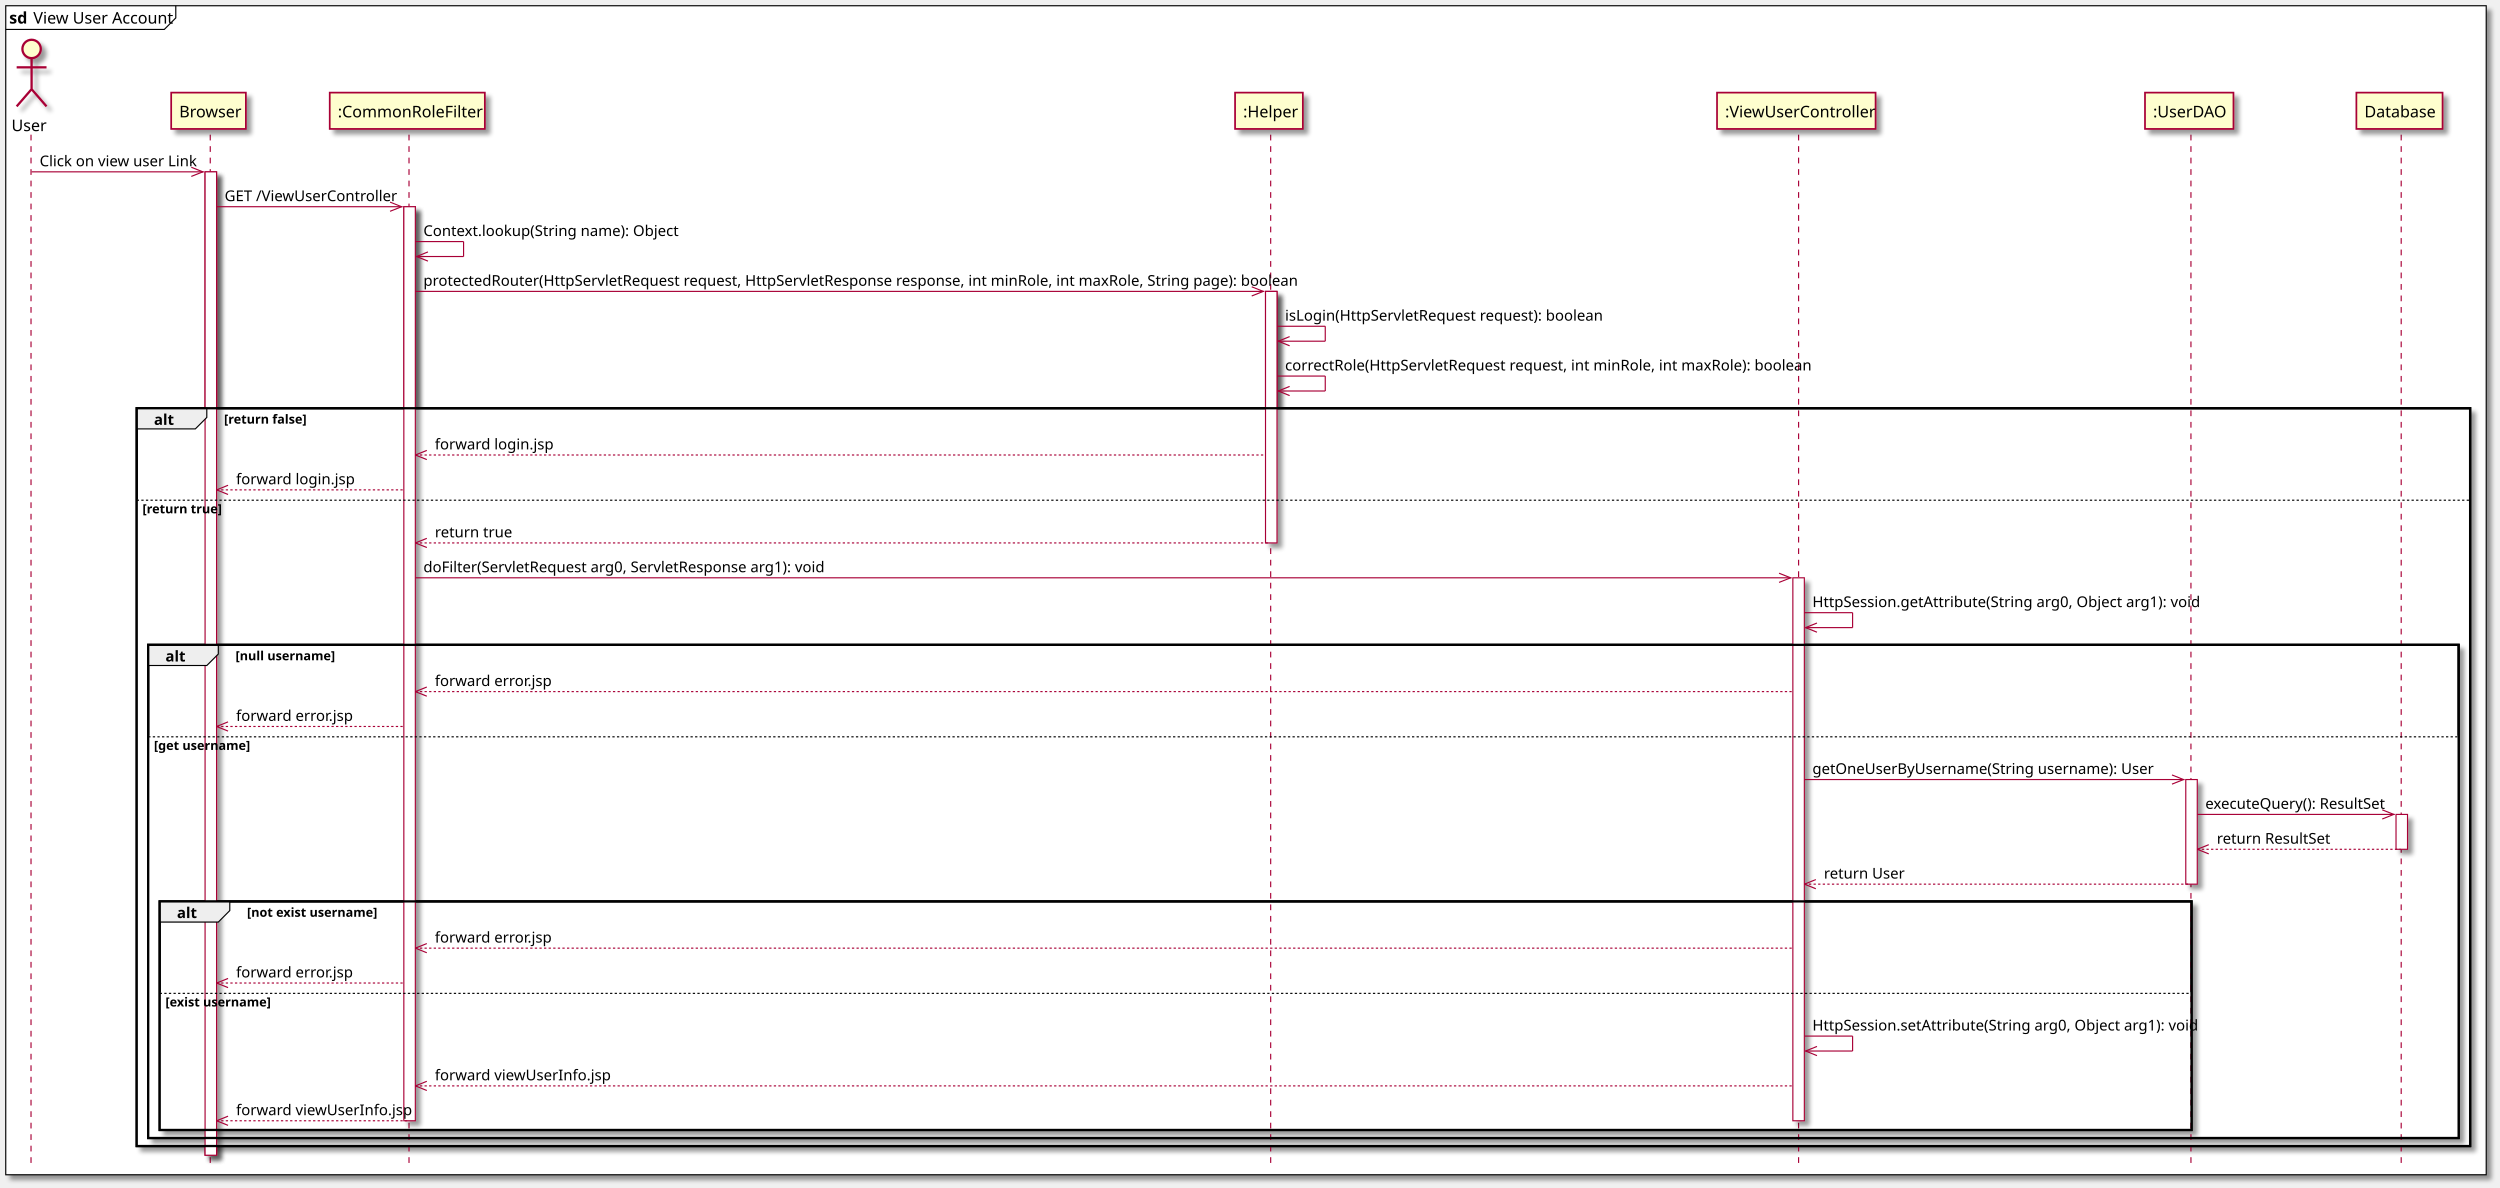
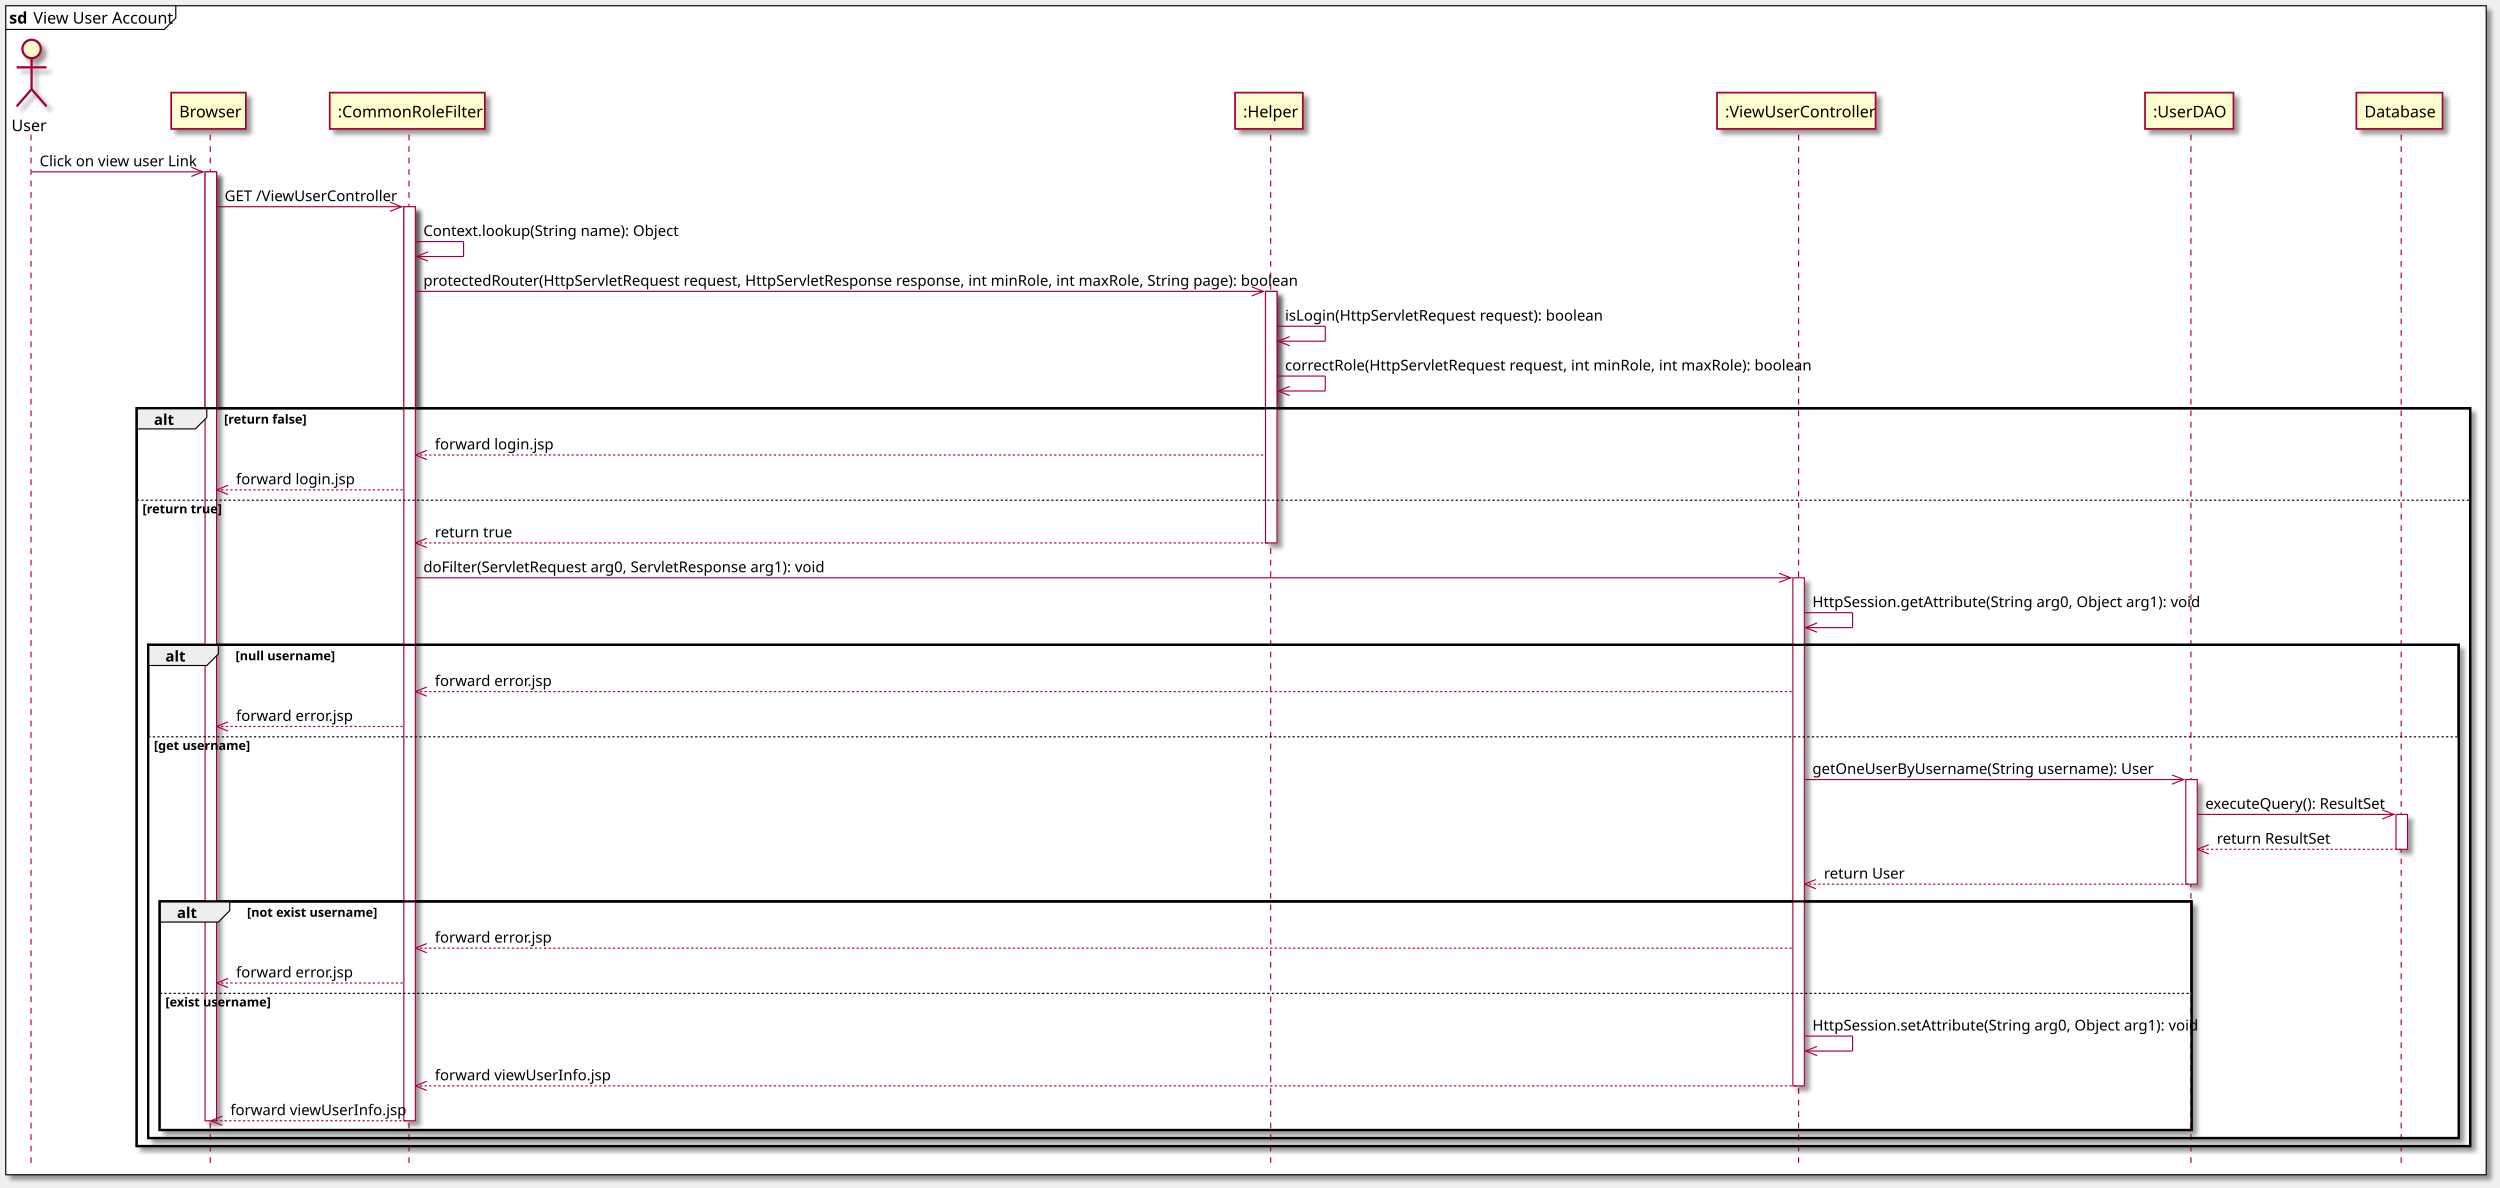
- <svg xmlns="http://www.w3.org/2000/svg" contentScriptType="application/ecmascript" contentStyleType="text/css" height="1034px" preserveAspectRatio="none" style="width:2176px;height:1034px;background:#FFFFFF;" version="1.1" viewBox="0 0 2176 1034" width="2176px" zoomAndPan="magnify">
+ <svg xmlns="http://www.w3.org/2000/svg" contentScriptType="application/ecmascript" contentStyleType="text/css" height="1034px" preserveAspectRatio="none" style="width:2176px;height:1034px;" version="1.1" viewBox="0 0 2176 1034" width="2176px" zoomAndPan="magnify">
  <defs>
-     <filter height="300%" id="f1newy3rkcxmeh" width="300%" x="-1" y="-1">
+     <filter height="300%" id="f18k396l4taob0" width="300%" x="-1" y="-1">
      <feGaussianBlur result="blurOut" stdDeviation="2.0" />
      <feColorMatrix in="blurOut" result="blurOut2" type="matrix" values="0 0 0 0 0 0 0 0 0 0 0 0 0 0 0 0 0 0 .4 0" />
      <feOffset dx="4.0" dy="4.0" in="blurOut2" result="blurOut3" />
      <feBlend in="SourceGraphic" in2="blurOut3" mode="normal" />
    </filter>
  </defs>
  <g>
-     <rect fill="#FFFFFF" filter="url(#f1newy3rkcxmeh)" height="1017.516" style="stroke:#000000;stroke-width:1.0;" width="2159" x="5" y="5" />
+     <rect fill="#FFFFFF" filter="url(#f18k396l4taob0)" height="1017.516" style="stroke:#000000;stroke-width:1.0;" width="2159" x="5" y="5" />
    <path d="M153,5 L153,15.609 L143,25.609 L5,25.609 " fill="none" style="stroke:#000000;stroke-width:1.0;" />
    <text fill="#000000" font-family="sans-serif" font-size="14" font-weight="bold" lengthAdjust="spacing" textLength="17" x="8" y="20.533">sd</text>
    <text fill="#000000" font-family="sans-serif" font-size="14" lengthAdjust="spacing" textLength="117" x="29" y="20.533">View User Account</text>
-     <rect fill="#FFFFFF" filter="url(#f1newy3rkcxmeh)" height="855.945" style="stroke:#A80036;stroke-width:1.0;" width="10" x="178.5" y="149.57" />
-     <rect fill="#FFFFFF" filter="url(#f1newy3rkcxmeh)" height="795.594" style="stroke:#A80036;stroke-width:1.0;" width="10" x="351.5" y="179.922" />
-     <rect fill="#FFFFFF" filter="url(#f1newy3rkcxmeh)" height="218.945" style="stroke:#A80036;stroke-width:1.0;" width="10" x="1101.5" y="253.625" />
-     <rect fill="#FFFFFF" filter="url(#f1newy3rkcxmeh)" height="472.594" style="stroke:#A80036;stroke-width:1.0;" width="10" x="1560.5" y="502.922" />
-     <rect fill="#FFFFFF" filter="url(#f1newy3rkcxmeh)" height="91.055" style="stroke:#A80036;stroke-width:1.0;" width="10" x="1902.5" y="678.516" />
-     <rect fill="#FFFFFF" filter="url(#f1newy3rkcxmeh)" height="30.352" style="stroke:#A80036;stroke-width:1.0;" width="10" x="2085.5" y="708.867" />
-     <rect fill="#FFFFFF" filter="url(#f1newy3rkcxmeh)" height="642.188" style="stroke:#000000;stroke-width:2.0;" width="2031" x="119" y="355.328" />
+     <rect fill="#FFFFFF" filter="url(#f18k396l4taob0)" height="825.945" style="stroke:#A80036;stroke-width:1.0;" width="10" x="178.5" y="149.57" />
+     <rect fill="#FFFFFF" filter="url(#f18k396l4taob0)" height="795.594" style="stroke:#A80036;stroke-width:1.0;" width="10" x="351.5" y="179.922" />
+     <rect fill="#FFFFFF" filter="url(#f18k396l4taob0)" height="218.945" style="stroke:#A80036;stroke-width:1.0;" width="10" x="1101.5" y="253.625" />
+     <rect fill="#FFFFFF" filter="url(#f18k396l4taob0)" height="442.242" style="stroke:#A80036;stroke-width:1.0;" width="10" x="1560.5" y="502.922" />
+     <rect fill="#FFFFFF" filter="url(#f18k396l4taob0)" height="91.055" style="stroke:#A80036;stroke-width:1.0;" width="10" x="1902.5" y="678.516" />
+     <rect fill="#FFFFFF" filter="url(#f18k396l4taob0)" height="30.352" style="stroke:#A80036;stroke-width:1.0;" width="10" x="2085.5" y="708.867" />
+     <rect fill="#FFFFFF" filter="url(#f18k396l4taob0)" height="642.188" style="stroke:#000000;stroke-width:2.0;" width="2031" x="119" y="355.328" />
    <rect fill="#FFFFFF" height="563.133" style="stroke:none;stroke-width:1.0;" width="2031" x="119" y="434.383" />
-     <rect fill="#FFFFFF" filter="url(#f1newy3rkcxmeh)" height="429.242" style="stroke:#000000;stroke-width:2.0;" width="2011" x="129" y="561.273" />
+     <rect fill="#FFFFFF" filter="url(#f18k396l4taob0)" height="429.242" style="stroke:#000000;stroke-width:2.0;" width="2011" x="129" y="561.273" />
    <rect fill="#FFFFFF" height="350.188" style="stroke:none;stroke-width:1.0;" width="2011" x="129" y="640.328" />
-     <rect fill="#FFFFFF" filter="url(#f1newy3rkcxmeh)" height="198.945" style="stroke:#000000;stroke-width:2.0;" width="1768.5" x="139" y="784.57" />
+     <rect fill="#FFFFFF" filter="url(#f18k396l4taob0)" height="198.945" style="stroke:#000000;stroke-width:2.0;" width="1768.5" x="139" y="784.57" />
    <rect fill="#FFFFFF" height="119.891" style="stroke:none;stroke-width:1.0;" width="1768.5" x="139" y="863.625" />
    <line style="stroke:#A80036;stroke-width:1.0;stroke-dasharray:5.0,5.0;" x1="27" x2="27" y1="117.219" y2="1014.516" />
    <line style="stroke:#A80036;stroke-width:1.0;stroke-dasharray:5.0,5.0;" x1="183" x2="183" y1="117.219" y2="1014.516" />
    <line style="stroke:#A80036;stroke-width:1.0;stroke-dasharray:5.0,5.0;" x1="356" x2="356" y1="117.219" y2="1014.516" />
    <line style="stroke:#A80036;stroke-width:1.0;stroke-dasharray:5.0,5.0;" x1="1106" x2="1106" y1="117.219" y2="1014.516" />
    <line style="stroke:#A80036;stroke-width:1.0;stroke-dasharray:5.0,5.0;" x1="1565.5" x2="1565.5" y1="117.219" y2="1014.516" />
    <line style="stroke:#A80036;stroke-width:1.0;stroke-dasharray:5.0,5.0;" x1="1907" x2="1907" y1="117.219" y2="1014.516" />
    <line style="stroke:#A80036;stroke-width:1.0;stroke-dasharray:5.0,5.0;" x1="2090" x2="2090" y1="117.219" y2="1014.516" />
    <text fill="#000000" font-family="sans-serif" font-size="14" lengthAdjust="spacing" textLength="29" x="10" y="114.143">User</text>
-     <ellipse cx="27.5" cy="42.609" fill="#FEFECE" filter="url(#f1newy3rkcxmeh)" rx="8" ry="8" style="stroke:#A80036;stroke-width:2.0;" />
-     <path d="M27.5,50.609 L27.5,77.609 M14.5,58.609 L40.5,58.609 M27.5,77.609 L14.5,92.609 M27.5,77.609 L40.5,92.609 " fill="none" filter="url(#f1newy3rkcxmeh)" style="stroke:#A80036;stroke-width:2.0;" />
-     <rect fill="#FEFECE" filter="url(#f1newy3rkcxmeh)" height="31.609" style="stroke:#A80036;stroke-width:1.5;" width="65" x="149" y="80.609" />
+     <ellipse cx="27.5" cy="42.609" fill="#FEFECE" filter="url(#f18k396l4taob0)" rx="8" ry="8" style="stroke:#A80036;stroke-width:2.0;" />
+     <path d="M27.5,50.609 L27.5,77.609 M14.5,58.609 L40.5,58.609 M27.5,77.609 L14.5,92.609 M27.5,77.609 L40.5,92.609 " fill="none" filter="url(#f18k396l4taob0)" style="stroke:#A80036;stroke-width:2.0;" />
+     <rect fill="#FEFECE" filter="url(#f18k396l4taob0)" height="31.609" style="stroke:#A80036;stroke-width:1.5;" width="65" x="149" y="80.609" />
    <text fill="#000000" font-family="sans-serif" font-size="14" lengthAdjust="spacing" textLength="51" x="156" y="102.143">Browser</text>
-     <rect fill="#FEFECE" filter="url(#f1newy3rkcxmeh)" height="31.609" style="stroke:#A80036;stroke-width:1.5;" width="135" x="287" y="80.609" />
+     <rect fill="#FEFECE" filter="url(#f18k396l4taob0)" height="31.609" style="stroke:#A80036;stroke-width:1.5;" width="135" x="287" y="80.609" />
    <text fill="#000000" font-family="sans-serif" font-size="14" lengthAdjust="spacing" textLength="121" x="294" y="102.143">:CommonRoleFilter</text>
-     <rect fill="#FEFECE" filter="url(#f1newy3rkcxmeh)" height="31.609" style="stroke:#A80036;stroke-width:1.5;" width="59" x="1075" y="80.609" />
+     <rect fill="#FEFECE" filter="url(#f18k396l4taob0)" height="31.609" style="stroke:#A80036;stroke-width:1.5;" width="59" x="1075" y="80.609" />
    <text fill="#000000" font-family="sans-serif" font-size="14" lengthAdjust="spacing" textLength="45" x="1082" y="102.143">:Helper</text>
-     <rect fill="#FEFECE" filter="url(#f1newy3rkcxmeh)" height="31.609" style="stroke:#A80036;stroke-width:1.5;" width="138" x="1494.5" y="80.609" />
+     <rect fill="#FEFECE" filter="url(#f18k396l4taob0)" height="31.609" style="stroke:#A80036;stroke-width:1.5;" width="138" x="1494.5" y="80.609" />
    <text fill="#000000" font-family="sans-serif" font-size="14" lengthAdjust="spacing" textLength="124" x="1501.5" y="102.143">:ViewUserController</text>
-     <rect fill="#FEFECE" filter="url(#f1newy3rkcxmeh)" height="31.609" style="stroke:#A80036;stroke-width:1.5;" width="77" x="1867" y="80.609" />
+     <rect fill="#FEFECE" filter="url(#f18k396l4taob0)" height="31.609" style="stroke:#A80036;stroke-width:1.5;" width="77" x="1867" y="80.609" />
    <text fill="#000000" font-family="sans-serif" font-size="14" lengthAdjust="spacing" textLength="63" x="1874" y="102.143">:UserDAO</text>
-     <rect fill="#FEFECE" filter="url(#f1newy3rkcxmeh)" height="31.609" style="stroke:#A80036;stroke-width:1.5;" width="75" x="2051" y="80.609" />
+     <rect fill="#FEFECE" filter="url(#f18k396l4taob0)" height="31.609" style="stroke:#A80036;stroke-width:1.5;" width="75" x="2051" y="80.609" />
    <text fill="#000000" font-family="sans-serif" font-size="14" lengthAdjust="spacing" textLength="61" x="2058" y="102.143">Database</text>
-     <rect fill="#FFFFFF" filter="url(#f1newy3rkcxmeh)" height="855.945" style="stroke:#A80036;stroke-width:1.0;" width="10" x="178.5" y="149.57" />
-     <rect fill="#FFFFFF" filter="url(#f1newy3rkcxmeh)" height="795.594" style="stroke:#A80036;stroke-width:1.0;" width="10" x="351.5" y="179.922" />
-     <rect fill="#FFFFFF" filter="url(#f1newy3rkcxmeh)" height="218.945" style="stroke:#A80036;stroke-width:1.0;" width="10" x="1101.5" y="253.625" />
-     <rect fill="#FFFFFF" filter="url(#f1newy3rkcxmeh)" height="472.594" style="stroke:#A80036;stroke-width:1.0;" width="10" x="1560.5" y="502.922" />
-     <rect fill="#FFFFFF" filter="url(#f1newy3rkcxmeh)" height="91.055" style="stroke:#A80036;stroke-width:1.0;" width="10" x="1902.5" y="678.516" />
-     <rect fill="#FFFFFF" filter="url(#f1newy3rkcxmeh)" height="30.352" style="stroke:#A80036;stroke-width:1.0;" width="10" x="2085.5" y="708.867" />
+     <rect fill="#FFFFFF" filter="url(#f18k396l4taob0)" height="825.945" style="stroke:#A80036;stroke-width:1.0;" width="10" x="178.5" y="149.57" />
+     <rect fill="#FFFFFF" filter="url(#f18k396l4taob0)" height="795.594" style="stroke:#A80036;stroke-width:1.0;" width="10" x="351.5" y="179.922" />
+     <rect fill="#FFFFFF" filter="url(#f18k396l4taob0)" height="218.945" style="stroke:#A80036;stroke-width:1.0;" width="10" x="1101.5" y="253.625" />
+     <rect fill="#FFFFFF" filter="url(#f18k396l4taob0)" height="442.242" style="stroke:#A80036;stroke-width:1.0;" width="10" x="1560.5" y="502.922" />
+     <rect fill="#FFFFFF" filter="url(#f18k396l4taob0)" height="91.055" style="stroke:#A80036;stroke-width:1.0;" width="10" x="1902.5" y="678.516" />
+     <rect fill="#FFFFFF" filter="url(#f18k396l4taob0)" height="30.352" style="stroke:#A80036;stroke-width:1.0;" width="10" x="2085.5" y="708.867" />
    <line style="stroke:#A80036;stroke-width:1.0;" x1="176.5" x2="166.5" y1="149.57" y2="145.57" />
    <line style="stroke:#A80036;stroke-width:1.0;" x1="176.5" x2="166.5" y1="149.57" y2="153.57" />
    <line style="stroke:#A80036;stroke-width:1.0;" x1="27.5" x2="177.5" y1="149.57" y2="149.57" />
    <text fill="#000000" font-family="sans-serif" font-size="13" lengthAdjust="spacing" textLength="132" x="34.5" y="144.714">Click on view user Link</text>
    <line style="stroke:#A80036;stroke-width:1.0;" x1="349.5" x2="339.5" y1="179.922" y2="175.922" />
    <line style="stroke:#A80036;stroke-width:1.0;" x1="349.5" x2="339.5" y1="179.922" y2="183.922" />
    <line style="stroke:#A80036;stroke-width:1.0;" x1="188.5" x2="350.5" y1="179.922" y2="179.922" />
    <text fill="#000000" font-family="sans-serif" font-size="13" lengthAdjust="spacing" textLength="144" x="195.5" y="175.065">GET /ViewUserController</text>
    <line style="stroke:#A80036;stroke-width:1.0;" x1="361.5" x2="403.5" y1="210.273" y2="210.273" />
    <line style="stroke:#A80036;stroke-width:1.0;" x1="403.5" x2="403.5" y1="210.273" y2="223.273" />
    <line style="stroke:#A80036;stroke-width:1.0;" x1="362.5" x2="403.5" y1="223.273" y2="223.273" />
    <line style="stroke:#A80036;stroke-width:1.0;" x1="362.5" x2="372.5" y1="223.273" y2="219.273" />
    <line style="stroke:#A80036;stroke-width:1.0;" x1="362.5" x2="372.5" y1="223.273" y2="227.273" />
    <text fill="#000000" font-family="sans-serif" font-size="13" lengthAdjust="spacing" textLength="211" x="368.5" y="205.417">Context.lookup(String name): Object</text>
    <line style="stroke:#A80036;stroke-width:1.0;" x1="1099.5" x2="1089.5" y1="253.625" y2="249.625" />
    <line style="stroke:#A80036;stroke-width:1.0;" x1="1099.5" x2="1089.5" y1="253.625" y2="257.625" />
    <line style="stroke:#A80036;stroke-width:1.0;" x1="361.5" x2="1100.5" y1="253.625" y2="253.625" />
    <text fill="#000000" font-family="sans-serif" font-size="13" lengthAdjust="spacing" textLength="721" x="368.5" y="248.769">protectedRouter(HttpServletRequest request, HttpServletResponse response, int minRole, int maxRole, String page): boolean</text>
    <line style="stroke:#A80036;stroke-width:1.0;" x1="1111.5" x2="1153.5" y1="283.977" y2="283.977" />
    <line style="stroke:#A80036;stroke-width:1.0;" x1="1153.5" x2="1153.5" y1="283.977" y2="296.977" />
    <line style="stroke:#A80036;stroke-width:1.0;" x1="1112.5" x2="1153.5" y1="296.977" y2="296.977" />
    <line style="stroke:#A80036;stroke-width:1.0;" x1="1112.5" x2="1122.5" y1="296.977" y2="292.977" />
    <line style="stroke:#A80036;stroke-width:1.0;" x1="1112.5" x2="1122.5" y1="296.977" y2="300.977" />
    <text fill="#000000" font-family="sans-serif" font-size="13" lengthAdjust="spacing" textLength="260" x="1118.5" y="279.12">isLogin(HttpServletRequest request): boolean</text>
    <line style="stroke:#A80036;stroke-width:1.0;" x1="1111.5" x2="1153.5" y1="327.328" y2="327.328" />
    <line style="stroke:#A80036;stroke-width:1.0;" x1="1153.5" x2="1153.5" y1="327.328" y2="340.328" />
    <line style="stroke:#A80036;stroke-width:1.0;" x1="1112.5" x2="1153.5" y1="340.328" y2="340.328" />
    <line style="stroke:#A80036;stroke-width:1.0;" x1="1112.5" x2="1122.5" y1="340.328" y2="336.328" />
    <line style="stroke:#A80036;stroke-width:1.0;" x1="1112.5" x2="1122.5" y1="340.328" y2="344.328" />
    <text fill="#000000" font-family="sans-serif" font-size="13" lengthAdjust="spacing" textLength="435" x="1118.5" y="322.472">correctRole(HttpServletRequest request, int minRole, int maxRole): boolean</text>
    <path d="M119,355.328 L180,355.328 L180,363.328 L170,373.328 L119,373.328 L119,355.328 " fill="#EEEEEE" style="stroke:#000000;stroke-width:1.0;" />
    <rect fill="none" height="642.188" style="stroke:#000000;stroke-width:2.0;" width="2031" x="119" y="355.328" />
    <text fill="#000000" font-family="sans-serif" font-size="13" font-weight="bold" lengthAdjust="spacing" textLength="16" x="134" y="369.823">alt</text>
    <text fill="#000000" font-family="sans-serif" font-size="11" font-weight="bold" lengthAdjust="spacing" textLength="73" x="195" y="368.747">[return false]</text>
    <line style="stroke:#A80036;stroke-width:1.0;" x1="361.5" x2="371.5" y1="396.031" y2="392.031" />
    <line style="stroke:#A80036;stroke-width:1.0;" x1="361.5" x2="371.5" y1="396.031" y2="400.031" />
    <line style="stroke:#A80036;stroke-width:1.0;stroke-dasharray:2.0,2.0;" x1="361.5" x2="1100.5" y1="396.031" y2="396.031" />
    <text fill="#000000" font-family="sans-serif" font-size="13" lengthAdjust="spacing" textLength="93" x="378.5" y="391.175">forward login.jsp</text>
    <line style="stroke:#A80036;stroke-width:1.0;" x1="188.5" x2="198.5" y1="426.383" y2="422.383" />
    <line style="stroke:#A80036;stroke-width:1.0;" x1="188.5" x2="198.5" y1="426.383" y2="430.383" />
    <line style="stroke:#A80036;stroke-width:1.0;stroke-dasharray:2.0,2.0;" x1="188.5" x2="350.5" y1="426.383" y2="426.383" />
    <text fill="#000000" font-family="sans-serif" font-size="13" lengthAdjust="spacing" textLength="93" x="205.5" y="421.526">forward login.jsp</text>
    <line style="stroke:#000000;stroke-width:1.0;stroke-dasharray:2.0,2.0;" x1="119" x2="2150" y1="435.383" y2="435.383" />
    <text fill="#000000" font-family="sans-serif" font-size="11" font-weight="bold" lengthAdjust="spacing" textLength="69" x="124" y="446.802">[return true]</text>
    <line style="stroke:#A80036;stroke-width:1.0;" x1="361.5" x2="371.5" y1="472.57" y2="468.57" />
    <line style="stroke:#A80036;stroke-width:1.0;" x1="361.5" x2="371.5" y1="472.57" y2="476.57" />
    <line style="stroke:#A80036;stroke-width:1.0;stroke-dasharray:2.0,2.0;" x1="361.5" x2="1105.5" y1="472.57" y2="472.57" />
    <text fill="#000000" font-family="sans-serif" font-size="13" lengthAdjust="spacing" textLength="59" x="378.5" y="467.714">return true</text>
    <line style="stroke:#A80036;stroke-width:1.0;" x1="1558.5" x2="1548.5" y1="502.922" y2="498.922" />
    <line style="stroke:#A80036;stroke-width:1.0;" x1="1558.5" x2="1548.5" y1="502.922" y2="506.922" />
    <line style="stroke:#A80036;stroke-width:1.0;" x1="361.5" x2="1559.5" y1="502.922" y2="502.922" />
    <text fill="#000000" font-family="sans-serif" font-size="13" lengthAdjust="spacing" textLength="331" x="368.5" y="498.065">doFilter(ServletRequest arg0, ServletResponse arg1): void</text>
    <line style="stroke:#A80036;stroke-width:1.0;" x1="1570.5" x2="1612.5" y1="533.273" y2="533.273" />
    <line style="stroke:#A80036;stroke-width:1.0;" x1="1612.5" x2="1612.5" y1="533.273" y2="546.273" />
    <line style="stroke:#A80036;stroke-width:1.0;" x1="1571.5" x2="1612.5" y1="546.273" y2="546.273" />
    <line style="stroke:#A80036;stroke-width:1.0;" x1="1571.5" x2="1581.5" y1="546.273" y2="542.273" />
    <line style="stroke:#A80036;stroke-width:1.0;" x1="1571.5" x2="1581.5" y1="546.273" y2="550.273" />
    <text fill="#000000" font-family="sans-serif" font-size="13" lengthAdjust="spacing" textLength="318" x="1577.5" y="528.417">HttpSession.getAttribute(String arg0, Object arg1): void</text>
    <path d="M129,561.273 L190,561.273 L190,569.273 L180,579.273 L129,579.273 L129,561.273 " fill="#EEEEEE" style="stroke:#000000;stroke-width:1.0;" />
    <rect fill="none" height="429.242" style="stroke:#000000;stroke-width:2.0;" width="2011" x="129" y="561.273" />
    <text fill="#000000" font-family="sans-serif" font-size="13" font-weight="bold" lengthAdjust="spacing" textLength="16" x="144" y="575.769">alt</text>
    <text fill="#000000" font-family="sans-serif" font-size="11" font-weight="bold" lengthAdjust="spacing" textLength="88" x="205" y="574.692">[null username]</text>
    <line style="stroke:#A80036;stroke-width:1.0;" x1="361.5" x2="371.5" y1="601.977" y2="597.977" />
    <line style="stroke:#A80036;stroke-width:1.0;" x1="361.5" x2="371.5" y1="601.977" y2="605.977" />
    <line style="stroke:#A80036;stroke-width:1.0;stroke-dasharray:2.0,2.0;" x1="361.5" x2="1559.5" y1="601.977" y2="601.977" />
    <text fill="#000000" font-family="sans-serif" font-size="13" lengthAdjust="spacing" textLength="92" x="378.5" y="597.12">forward error.jsp</text>
    <line style="stroke:#A80036;stroke-width:1.0;" x1="188.5" x2="198.5" y1="632.328" y2="628.328" />
    <line style="stroke:#A80036;stroke-width:1.0;" x1="188.5" x2="198.5" y1="632.328" y2="636.328" />
    <line style="stroke:#A80036;stroke-width:1.0;stroke-dasharray:2.0,2.0;" x1="188.5" x2="350.5" y1="632.328" y2="632.328" />
    <text fill="#000000" font-family="sans-serif" font-size="13" lengthAdjust="spacing" textLength="92" x="205.5" y="627.472">forward error.jsp</text>
    <line style="stroke:#000000;stroke-width:1.0;stroke-dasharray:2.0,2.0;" x1="129" x2="2140" y1="641.328" y2="641.328" />
    <text fill="#000000" font-family="sans-serif" font-size="11" font-weight="bold" lengthAdjust="spacing" textLength="86" x="134" y="652.747">[get username]</text>
    <line style="stroke:#A80036;stroke-width:1.0;" x1="1900.5" x2="1890.5" y1="678.516" y2="674.516" />
    <line style="stroke:#A80036;stroke-width:1.0;" x1="1900.5" x2="1890.5" y1="678.516" y2="682.516" />
    <line style="stroke:#A80036;stroke-width:1.0;" x1="1570.5" x2="1901.5" y1="678.516" y2="678.516" />
    <text fill="#000000" font-family="sans-serif" font-size="13" lengthAdjust="spacing" textLength="282" x="1577.5" y="673.659">getOneUserByUsername(String username): User</text>
    <line style="stroke:#A80036;stroke-width:1.0;" x1="2083.5" x2="2073.5" y1="708.867" y2="704.867" />
    <line style="stroke:#A80036;stroke-width:1.0;" x1="2083.5" x2="2073.5" y1="708.867" y2="712.867" />
    <line style="stroke:#A80036;stroke-width:1.0;" x1="1912.5" x2="2084.5" y1="708.867" y2="708.867" />
    <text fill="#000000" font-family="sans-serif" font-size="13" lengthAdjust="spacing" textLength="154" x="1919.5" y="704.011">executeQuery(): ResultSet</text>
    <line style="stroke:#A80036;stroke-width:1.0;" x1="1912.5" x2="1922.5" y1="739.219" y2="735.219" />
    <line style="stroke:#A80036;stroke-width:1.0;" x1="1912.5" x2="1922.5" y1="739.219" y2="743.219" />
    <line style="stroke:#A80036;stroke-width:1.0;stroke-dasharray:2.0,2.0;" x1="1912.5" x2="2089.5" y1="739.219" y2="739.219" />
    <text fill="#000000" font-family="sans-serif" font-size="13" lengthAdjust="spacing" textLength="94" x="1929.5" y="734.362">return ResultSet</text>
    <line style="stroke:#A80036;stroke-width:1.0;" x1="1570.5" x2="1580.5" y1="769.57" y2="765.57" />
    <line style="stroke:#A80036;stroke-width:1.0;" x1="1570.5" x2="1580.5" y1="769.57" y2="773.57" />
    <line style="stroke:#A80036;stroke-width:1.0;stroke-dasharray:2.0,2.0;" x1="1570.5" x2="1906.5" y1="769.57" y2="769.57" />
    <text fill="#000000" font-family="sans-serif" font-size="13" lengthAdjust="spacing" textLength="64" x="1587.5" y="764.714">return User</text>
    <path d="M139,784.57 L200,784.57 L200,792.57 L190,802.57 L139,802.57 L139,784.57 " fill="#EEEEEE" style="stroke:#000000;stroke-width:1.0;" />
    <rect fill="none" height="198.945" style="stroke:#000000;stroke-width:2.0;" width="1768.5" x="139" y="784.57" />
    <text fill="#000000" font-family="sans-serif" font-size="13" font-weight="bold" lengthAdjust="spacing" textLength="16" x="154" y="799.065">alt</text>
    <text fill="#000000" font-family="sans-serif" font-size="11" font-weight="bold" lengthAdjust="spacing" textLength="116" x="215" y="797.989">[not exist username]</text>
    <line style="stroke:#A80036;stroke-width:1.0;" x1="361.5" x2="371.5" y1="825.273" y2="821.273" />
    <line style="stroke:#A80036;stroke-width:1.0;" x1="361.5" x2="371.5" y1="825.273" y2="829.273" />
    <line style="stroke:#A80036;stroke-width:1.0;stroke-dasharray:2.0,2.0;" x1="361.5" x2="1559.5" y1="825.273" y2="825.273" />
    <text fill="#000000" font-family="sans-serif" font-size="13" lengthAdjust="spacing" textLength="92" x="378.5" y="820.417">forward error.jsp</text>
    <line style="stroke:#A80036;stroke-width:1.0;" x1="188.5" x2="198.5" y1="855.625" y2="851.625" />
    <line style="stroke:#A80036;stroke-width:1.0;" x1="188.5" x2="198.5" y1="855.625" y2="859.625" />
    <line style="stroke:#A80036;stroke-width:1.0;stroke-dasharray:2.0,2.0;" x1="188.5" x2="350.5" y1="855.625" y2="855.625" />
    <text fill="#000000" font-family="sans-serif" font-size="13" lengthAdjust="spacing" textLength="92" x="205.5" y="850.769">forward error.jsp</text>
    <line style="stroke:#000000;stroke-width:1.0;stroke-dasharray:2.0,2.0;" x1="139" x2="1907.5" y1="864.625" y2="864.625" />
    <text fill="#000000" font-family="sans-serif" font-size="11" font-weight="bold" lengthAdjust="spacing" textLength="95" x="144" y="876.044">[exist username]</text>
    <line style="stroke:#A80036;stroke-width:1.0;" x1="1570.5" x2="1612.5" y1="901.812" y2="901.812" />
    <line style="stroke:#A80036;stroke-width:1.0;" x1="1612.5" x2="1612.5" y1="901.812" y2="914.812" />
    <line style="stroke:#A80036;stroke-width:1.0;" x1="1571.5" x2="1612.5" y1="914.812" y2="914.812" />
    <line style="stroke:#A80036;stroke-width:1.0;" x1="1571.5" x2="1581.5" y1="914.812" y2="910.812" />
    <line style="stroke:#A80036;stroke-width:1.0;" x1="1571.5" x2="1581.5" y1="914.812" y2="918.812" />
    <text fill="#000000" font-family="sans-serif" font-size="13" lengthAdjust="spacing" textLength="318" x="1577.5" y="896.956">HttpSession.setAttribute(String arg0, Object arg1): void</text>
    <line style="stroke:#A80036;stroke-width:1.0;" x1="361.5" x2="371.5" y1="945.164" y2="941.164" />
    <line style="stroke:#A80036;stroke-width:1.0;" x1="361.5" x2="371.5" y1="945.164" y2="949.164" />
-     <line style="stroke:#A80036;stroke-width:1.0;stroke-dasharray:2.0,2.0;" x1="361.5" x2="1559.5" y1="945.164" y2="945.164" />
+     <line style="stroke:#A80036;stroke-width:1.0;stroke-dasharray:2.0,2.0;" x1="361.5" x2="1564.5" y1="945.164" y2="945.164" />
    <text fill="#000000" font-family="sans-serif" font-size="13" lengthAdjust="spacing" textLength="137" x="378.5" y="940.308">forward viewUserInfo.jsp</text>
-     <line style="stroke:#A80036;stroke-width:1.0;" x1="188.5" x2="198.5" y1="975.516" y2="971.516" />
-     <line style="stroke:#A80036;stroke-width:1.0;" x1="188.5" x2="198.5" y1="975.516" y2="979.516" />
-     <line style="stroke:#A80036;stroke-width:1.0;stroke-dasharray:2.0,2.0;" x1="188.5" x2="355.5" y1="975.516" y2="975.516" />
-     <text fill="#000000" font-family="sans-serif" font-size="13" lengthAdjust="spacing" textLength="137" x="205.5" y="970.659">forward viewUserInfo.jsp</text>
+     <line style="stroke:#A80036;stroke-width:1.0;" x1="183.5" x2="193.5" y1="975.516" y2="971.516" />
+     <line style="stroke:#A80036;stroke-width:1.0;" x1="183.5" x2="193.5" y1="975.516" y2="979.516" />
+     <line style="stroke:#A80036;stroke-width:1.0;stroke-dasharray:2.0,2.0;" x1="183.5" x2="355.5" y1="975.516" y2="975.516" />
+     <text fill="#000000" font-family="sans-serif" font-size="13" lengthAdjust="spacing" textLength="137" x="200.5" y="970.659">forward viewUserInfo.jsp</text>
  </g>
</svg>
